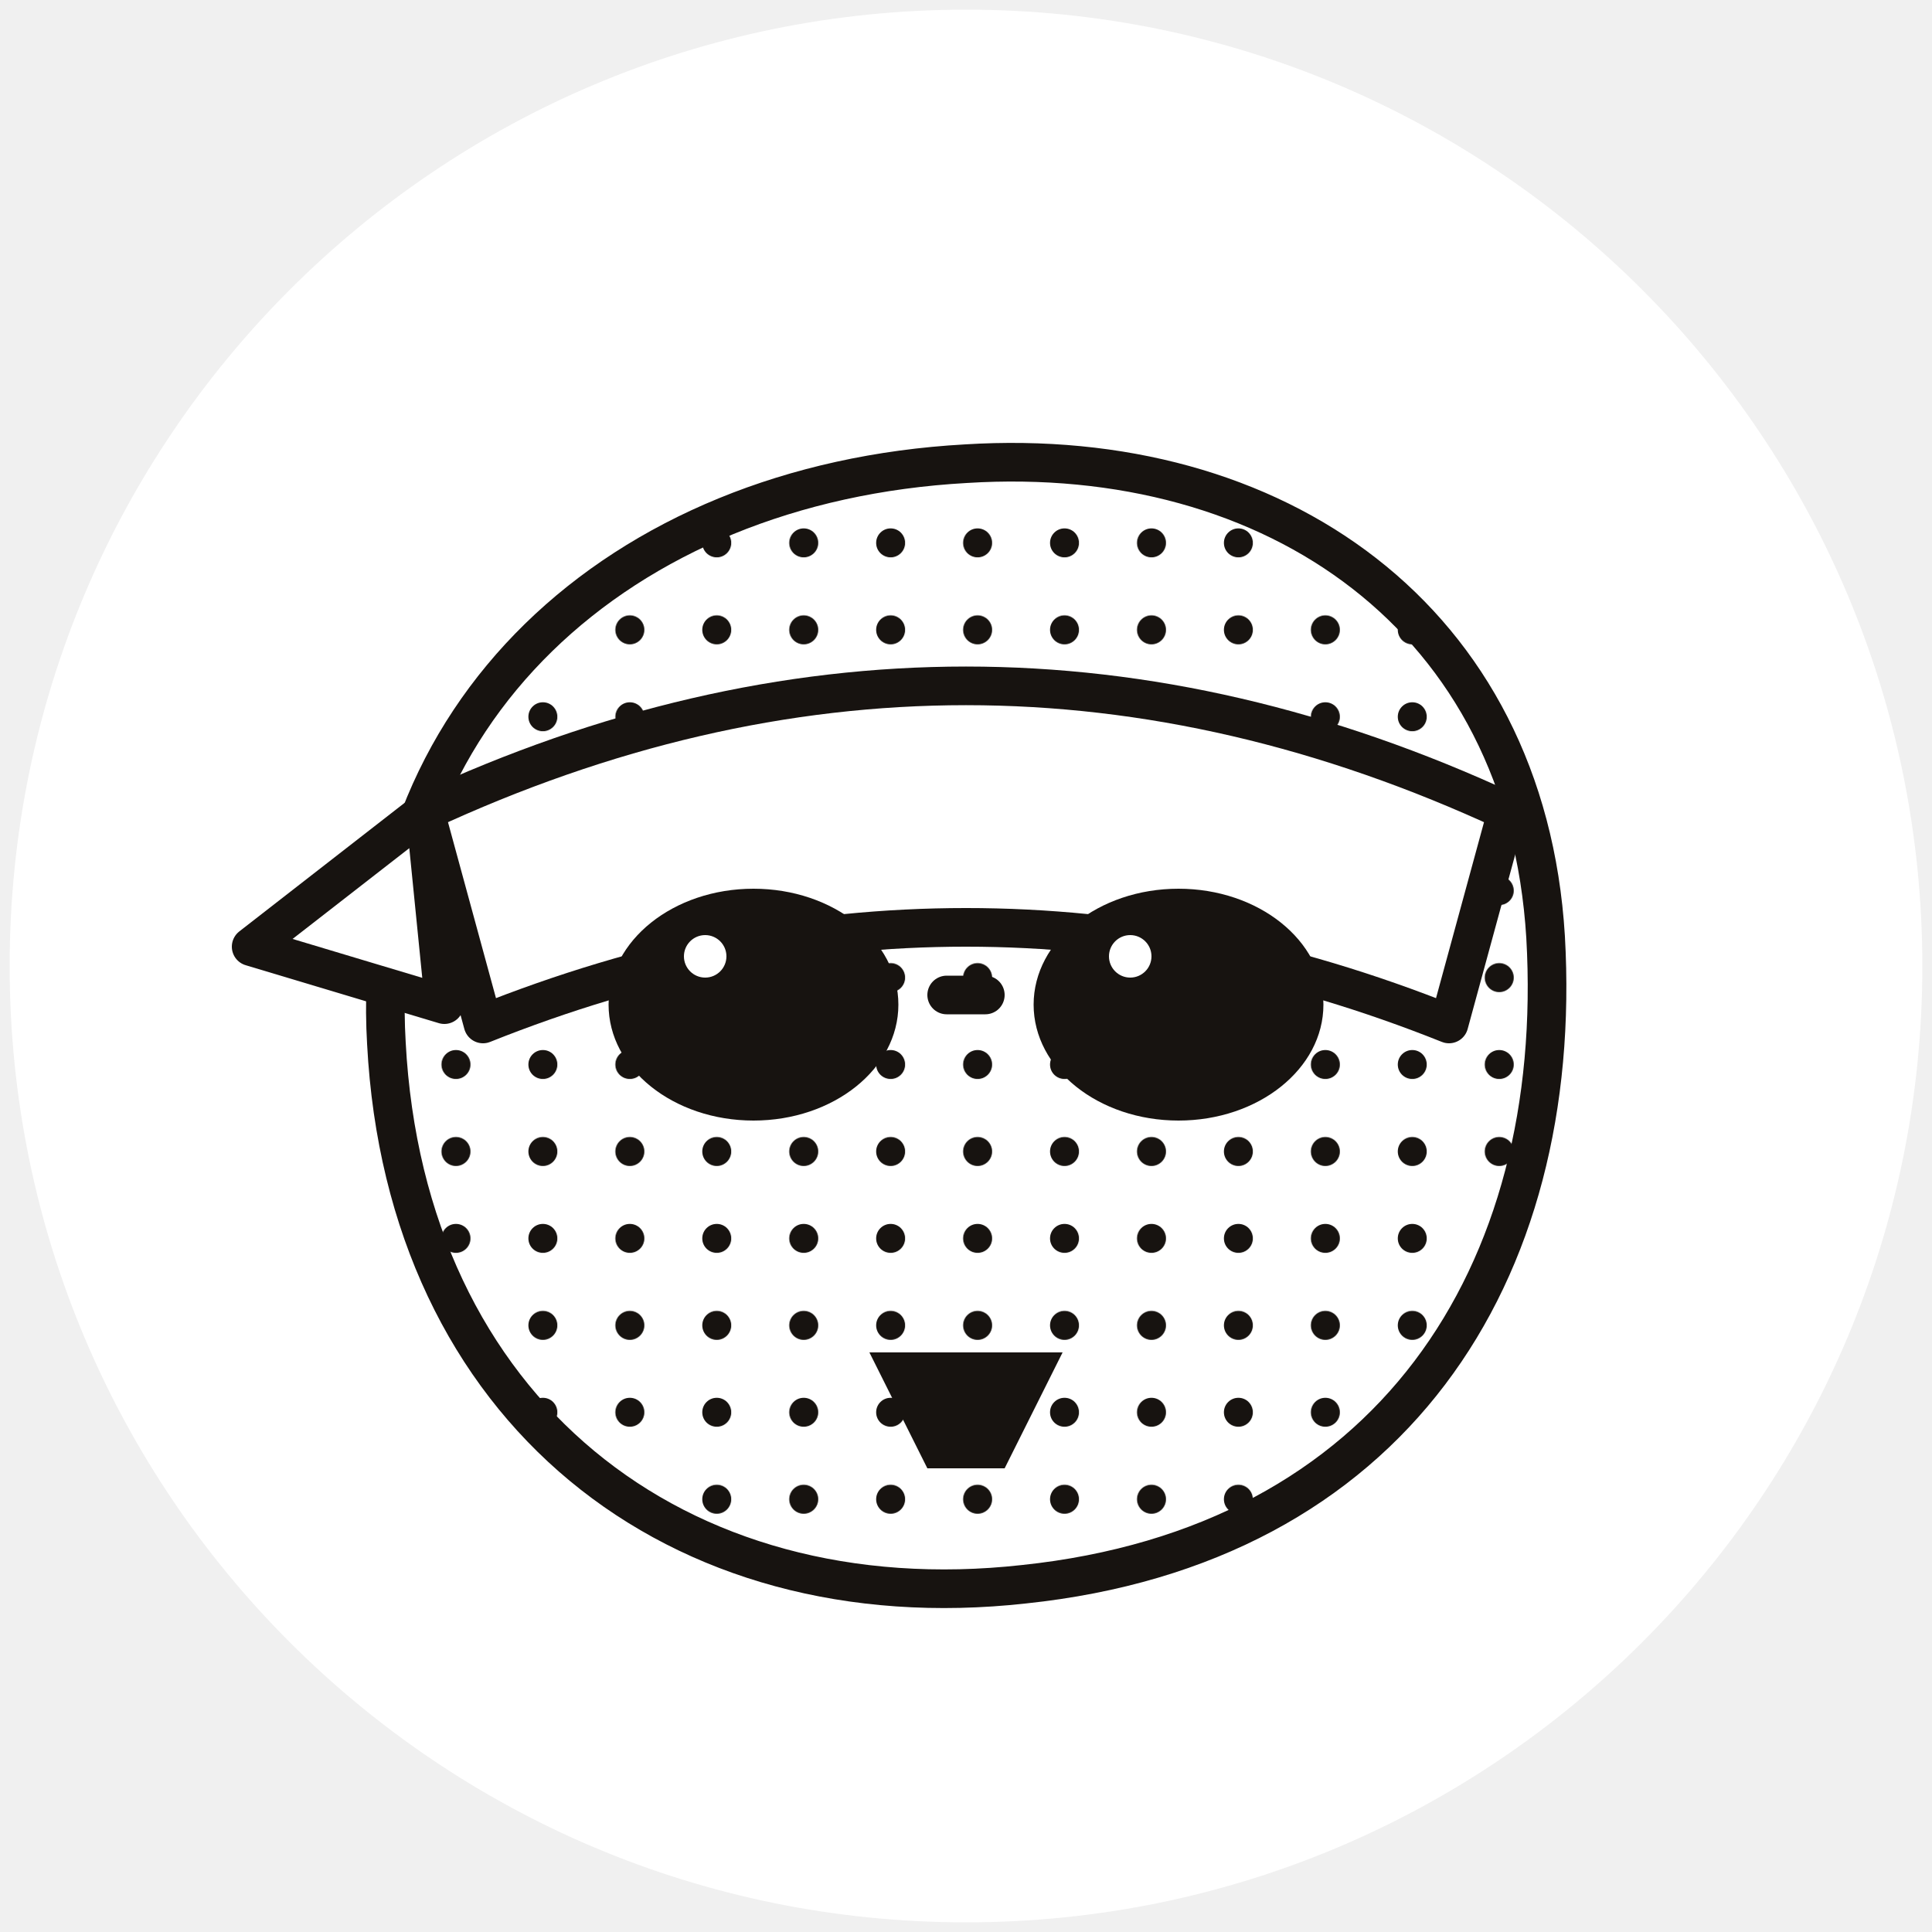
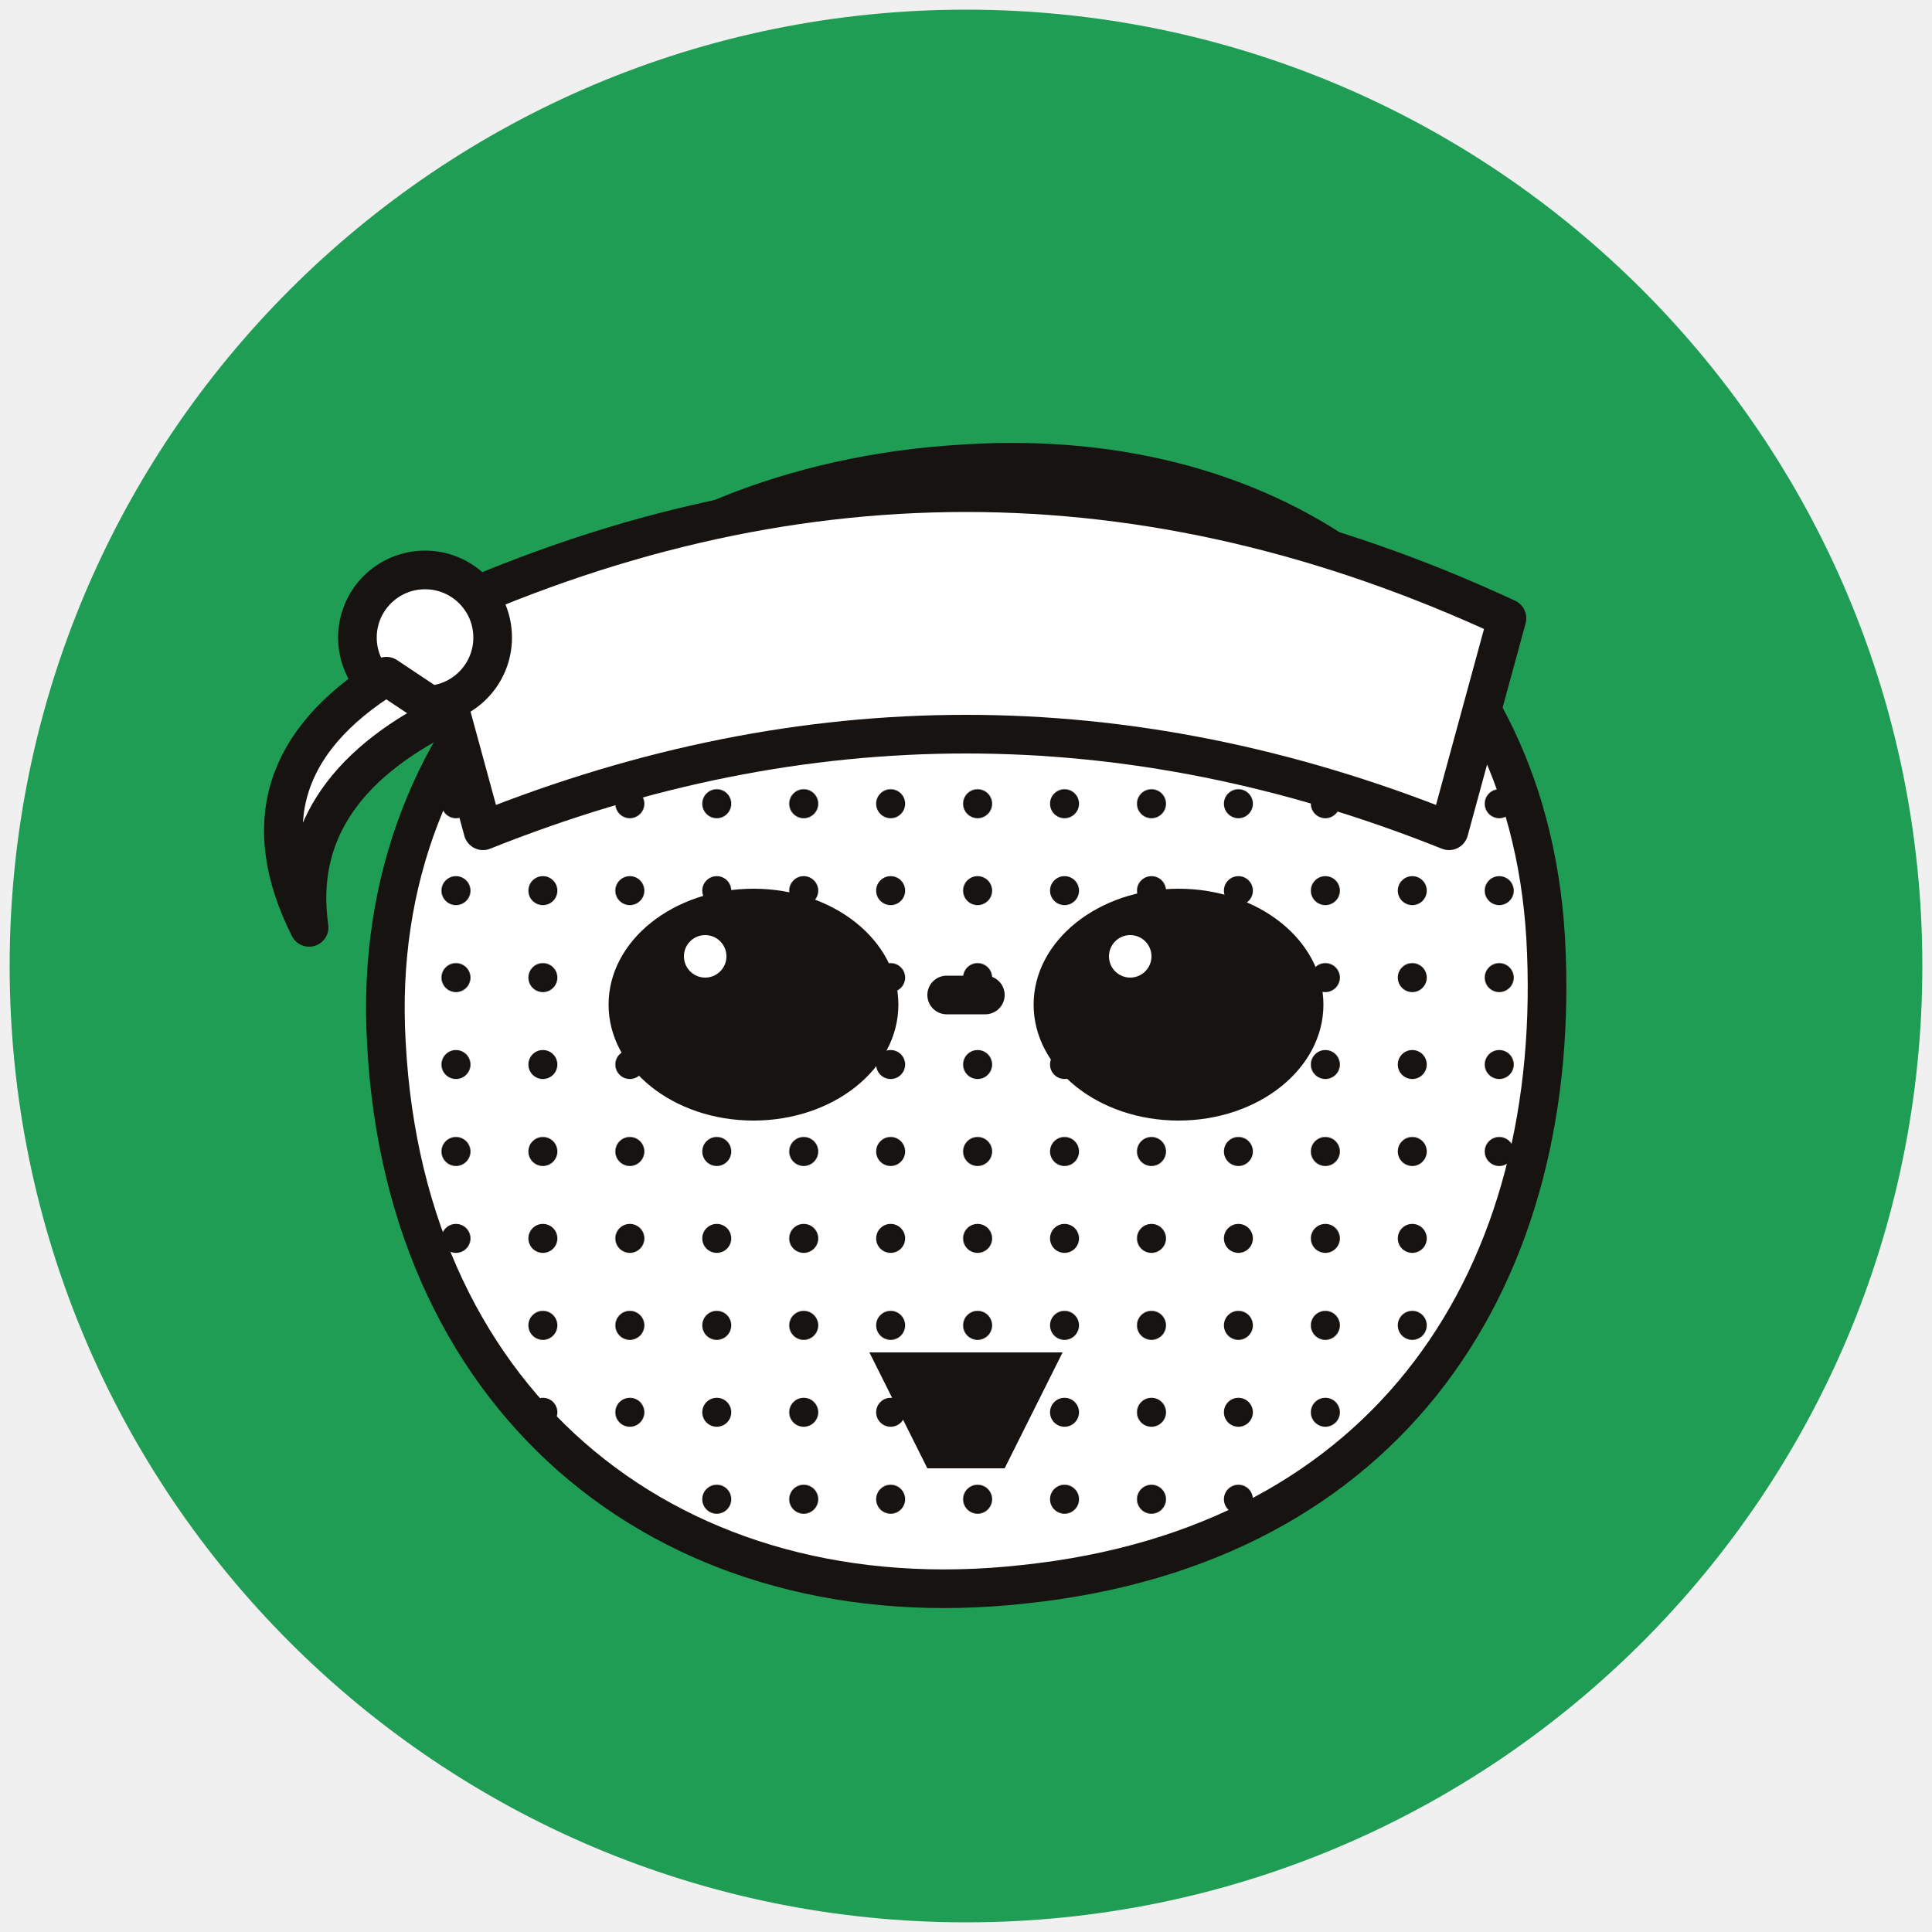
<svg xmlns="http://www.w3.org/2000/svg" viewBox="0 0 200 200">
  <defs>
-     <pattern id="dots" width="9" height="9" patternUnits="userSpaceOnUse">
+     <pattern id="dots-grillmaster" width="9" height="9" patternUnits="userSpaceOnUse">
+       <rect width="9" height="9" fill="#FFFFFF" />
      <circle cx="2.2" cy="2.2" r="1.5" fill="#171310" />
    </pattern>
  </defs>
-   <circle cx="100" cy="100" r="99" fill="#FFFFFF" />
+   <circle cx="100" cy="100" r="99" fill="#1F9D55" />
  <g fill="none" stroke="#171310" stroke-width="4" stroke-linejoin="round" stroke-linecap="round">
-     <path d="M100,48 C132,46 158,64 160,97 C162,132 144,160 106,164 C70,168 42,146 40,108 C38,74 64,50 100,48 Z" fill="url(#dots)" />
-     <path d="M44,84 Q100,58 156,84 L150,106 Q100,86 50,106 Z" fill="#FFFFFF" />
-     <path d="M44,84 L26,98 L46,104 Z" fill="#FFFFFF" />
+     <path d="M100,48 C132,46 158,64 160,97 C162,132 144,160 106,164 C70,168 42,146 40,108 C38,74 64,50 100,48 Z" fill="url(#dots-grillmaster)" />
+     <path d="M44,64 Q100,38 156,64 L150,86 Q100,66 50,86 Z" fill="#FFFFFF" />
+     <circle cx="44" cy="66" r="7" fill="#FFFFFF" />
+     <path d="M40,70 Q24,80 32,96 Q30,82 46,74 Z" fill="#FFFFFF" />
    <line x1="98" y1="103" x2="102" y2="103" stroke-width="4" />
    <ellipse cx="78" cy="104" rx="15" ry="12" fill="#171310" stroke="none" />
    <ellipse cx="122" cy="104" rx="15" ry="12" fill="#171310" stroke="none" />
    <circle cx="73" cy="99" r="2.2" fill="#FFFFFF" stroke="none" />
    <circle cx="117" cy="99" r="2.2" fill="#FFFFFF" stroke="none" />
    <path d="M90,140 L110,140 L104,152 L96,152 Z" fill="#171310" stroke="none" />
  </g>
</svg>
